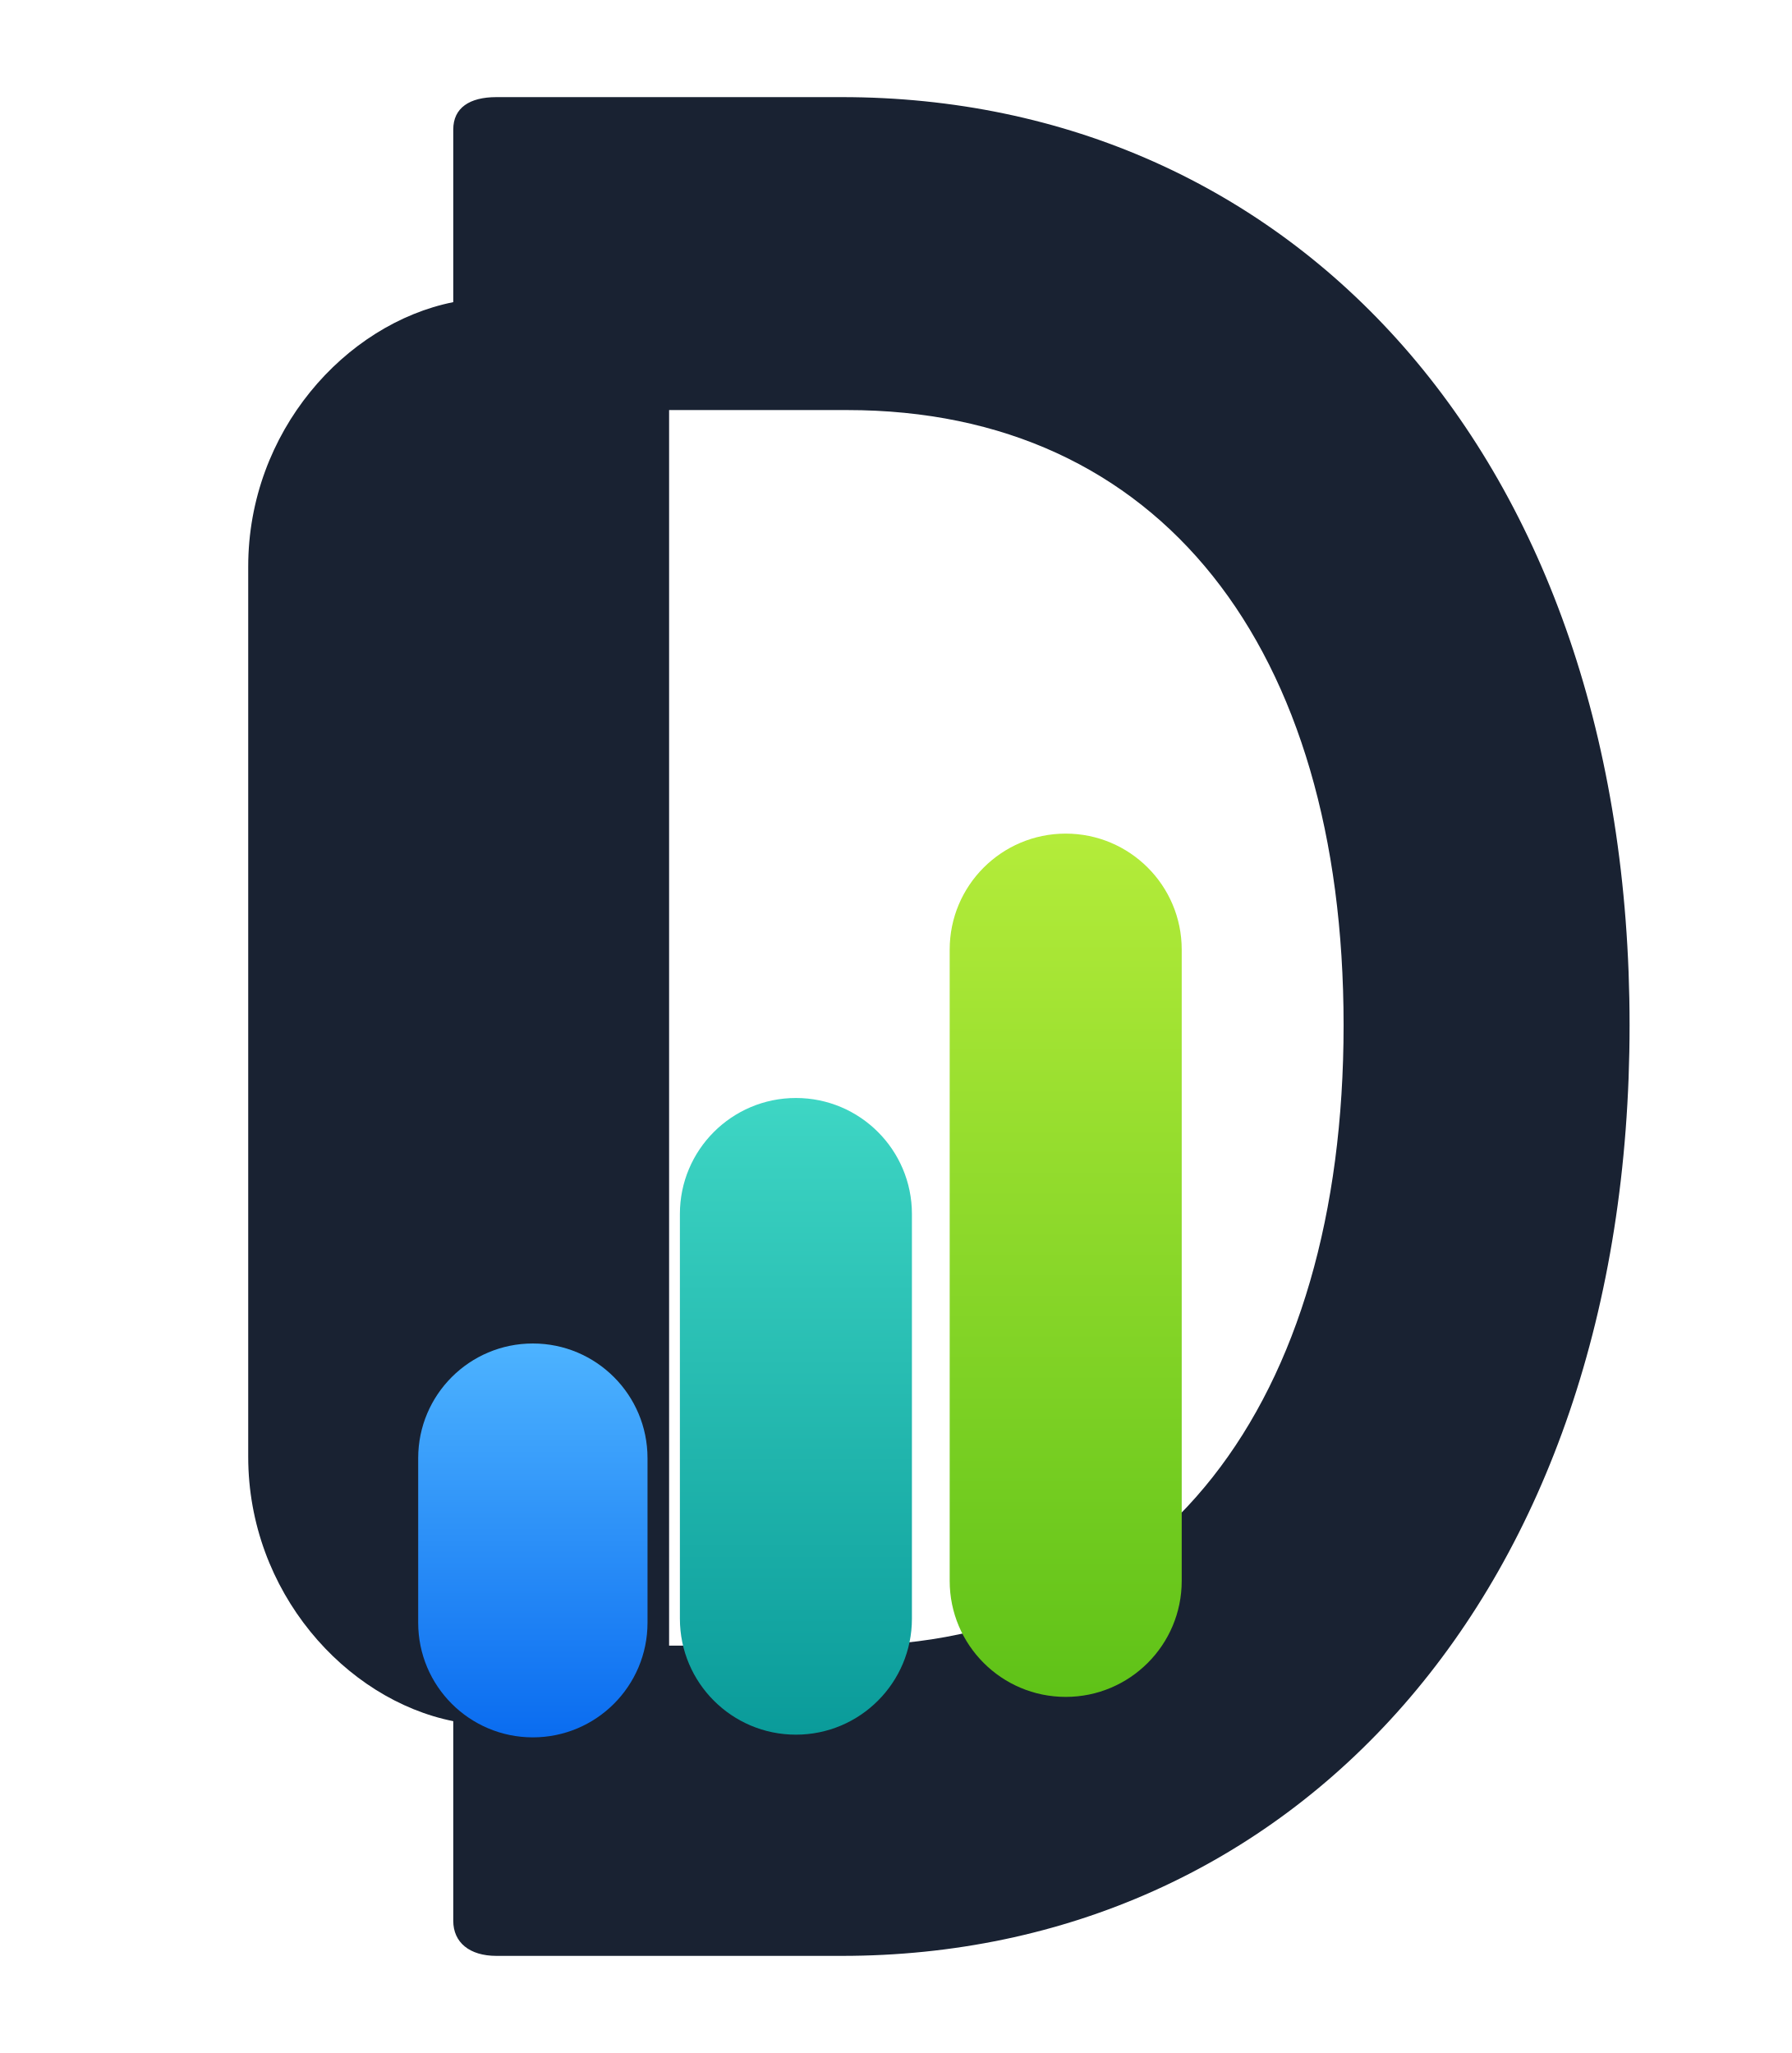
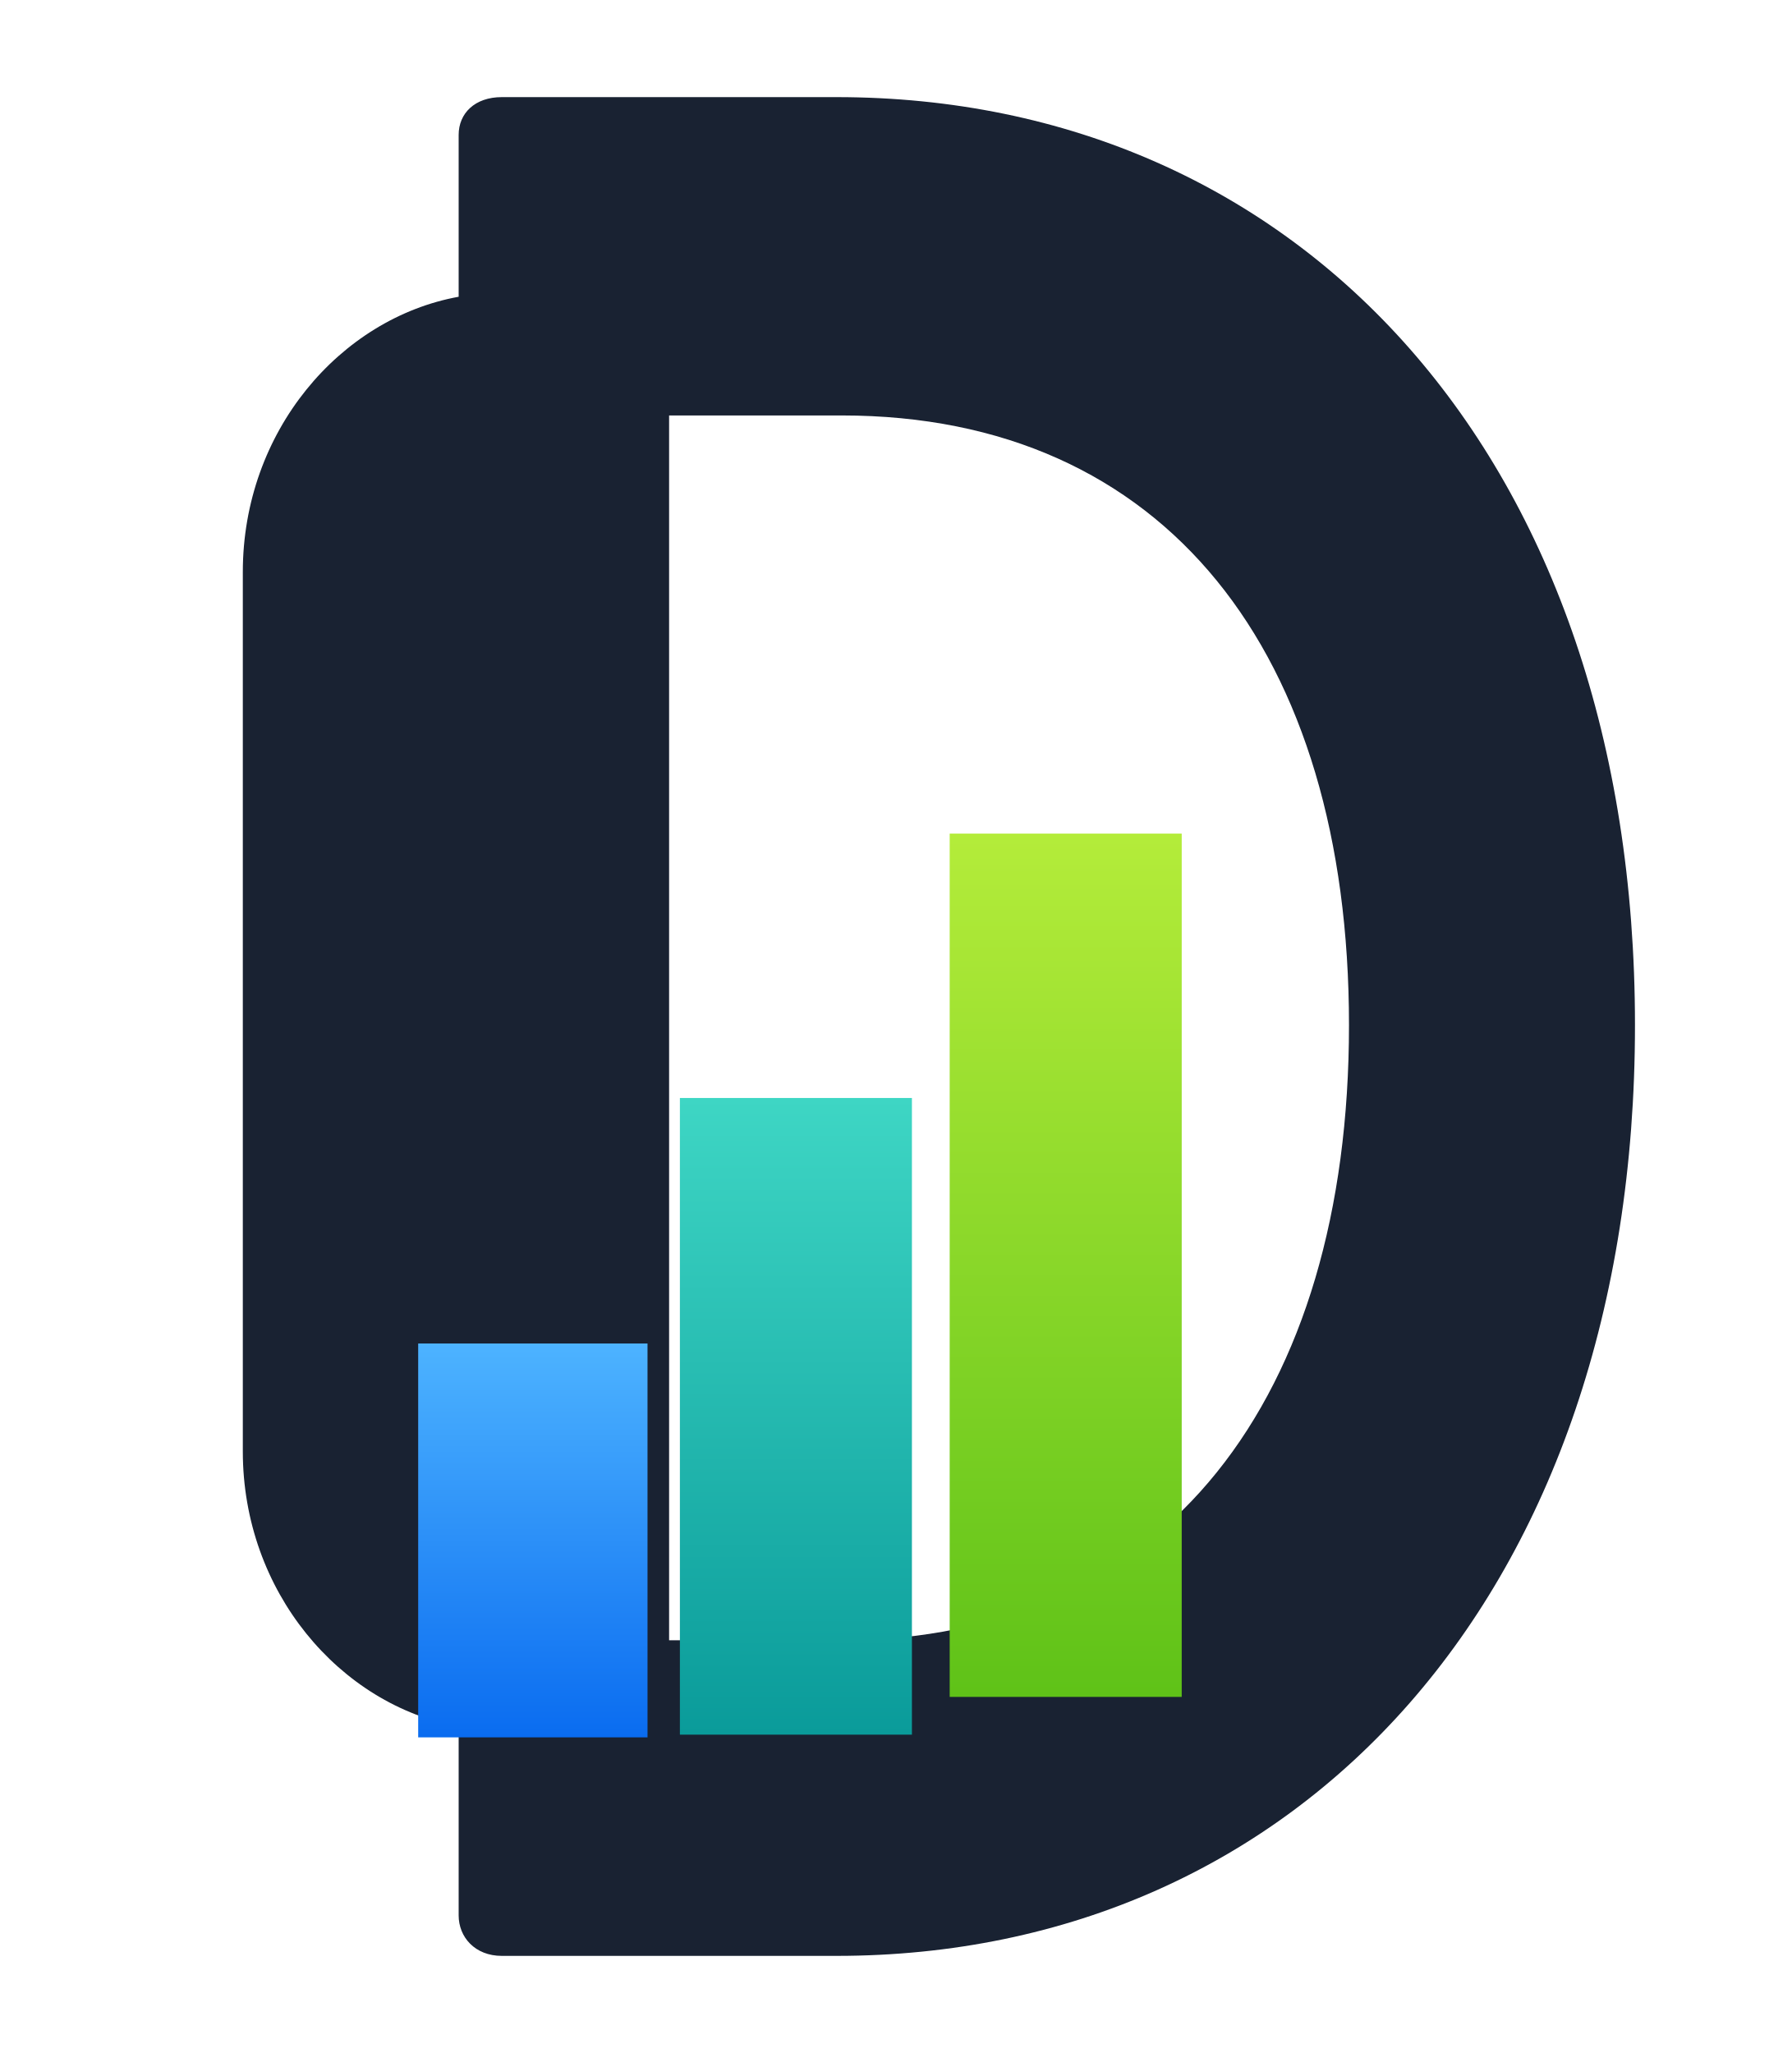
- <svg xmlns="http://www.w3.org/2000/svg" viewBox="0 0 664 761" fill="none" shape-rendering="geometricPrecision" aria-hidden="true">
+ <svg xmlns="http://www.w3.org/2000/svg" class="boot-logo-svg" viewBox="0 0 664 761" fill="none" shape-rendering="geometricPrecision" aria-hidden="true">
  <defs>
    <linearGradient id="lg-g1" x1="197.5" y1="498" x2="197.5" y2="644" gradientUnits="userSpaceOnUse">
      <stop offset="0%" stop-color="#4DB3FF" />
      <stop offset="100%" stop-color="#0A6CF0" />
    </linearGradient>
    <linearGradient id="lg-g2" x1="295.0" y1="407" x2="295.0" y2="643" gradientUnits="userSpaceOnUse">
      <stop offset="0%" stop-color="#3ED6C4" />
      <stop offset="100%" stop-color="#0A9B9A" />
    </linearGradient>
    <linearGradient id="lg-g3" x1="395.0" y1="309" x2="395.0" y2="629" gradientUnits="userSpaceOnUse">
      <stop offset="0%" stop-color="#B4EC3A" />
      <stop offset="100%" stop-color="#5FC218" />
    </linearGradient>
  </defs>
-   <path class="logo-d" fill="#192232" fill-rule="evenodd" d="M168 48 C168 40 174 36 184 36 H312 C478 36 604 168 604 380 C604 592 478 725 312 725 H184 C174 725 168 720 168 712 V638 C128 630 92 590 92 540 V210 C92 160 128 120 168 112 V48 Z M248 152 H314 C430 152 498 240 498 380 C498 520 430 610 314 610 H248 V152 Z" />
-   <rect class="logo-bar logo-bar-1" x="155" y="498" width="85" height="146" rx="42.5" fill="url(#lg-g1)" />
-   <rect class="logo-bar logo-bar-2" x="252" y="407" width="86" height="236" rx="43.0" fill="url(#lg-g2)" />
-   <rect class="logo-bar logo-bar-3" x="352" y="309" width="86" height="320" rx="43.0" fill="url(#lg-g3)" />
+   <path class="logo-d" fill="#192232" fill-rule="evenodd" d="M170 50 C170 42 176 36 186 36 H310 C482 36 606 170 606 380 C606 590 482 725 310 725 H186 C176 725 170 718 170 710 V640 C126 632 90 590 90 538 V212 C90 160 126 118 170 110 V50 Z M248 154 H312 C432 154 500 242 500 380 C500 518 432 608 312 608 H248 V154 Z" />
+   <rect class="logo-bar logo-bar-1" x="155" y="498" width="85" height="146" rx="0" ry="0" fill="url(#lg-g1)" />
+   <rect class="logo-bar logo-bar-2" x="252" y="407" width="86" height="236" rx="0" ry="0" fill="url(#lg-g2)" />
+   <rect class="logo-bar logo-bar-3" x="352" y="309" width="86" height="320" rx="0" ry="0" fill="url(#lg-g3)" />
</svg>
